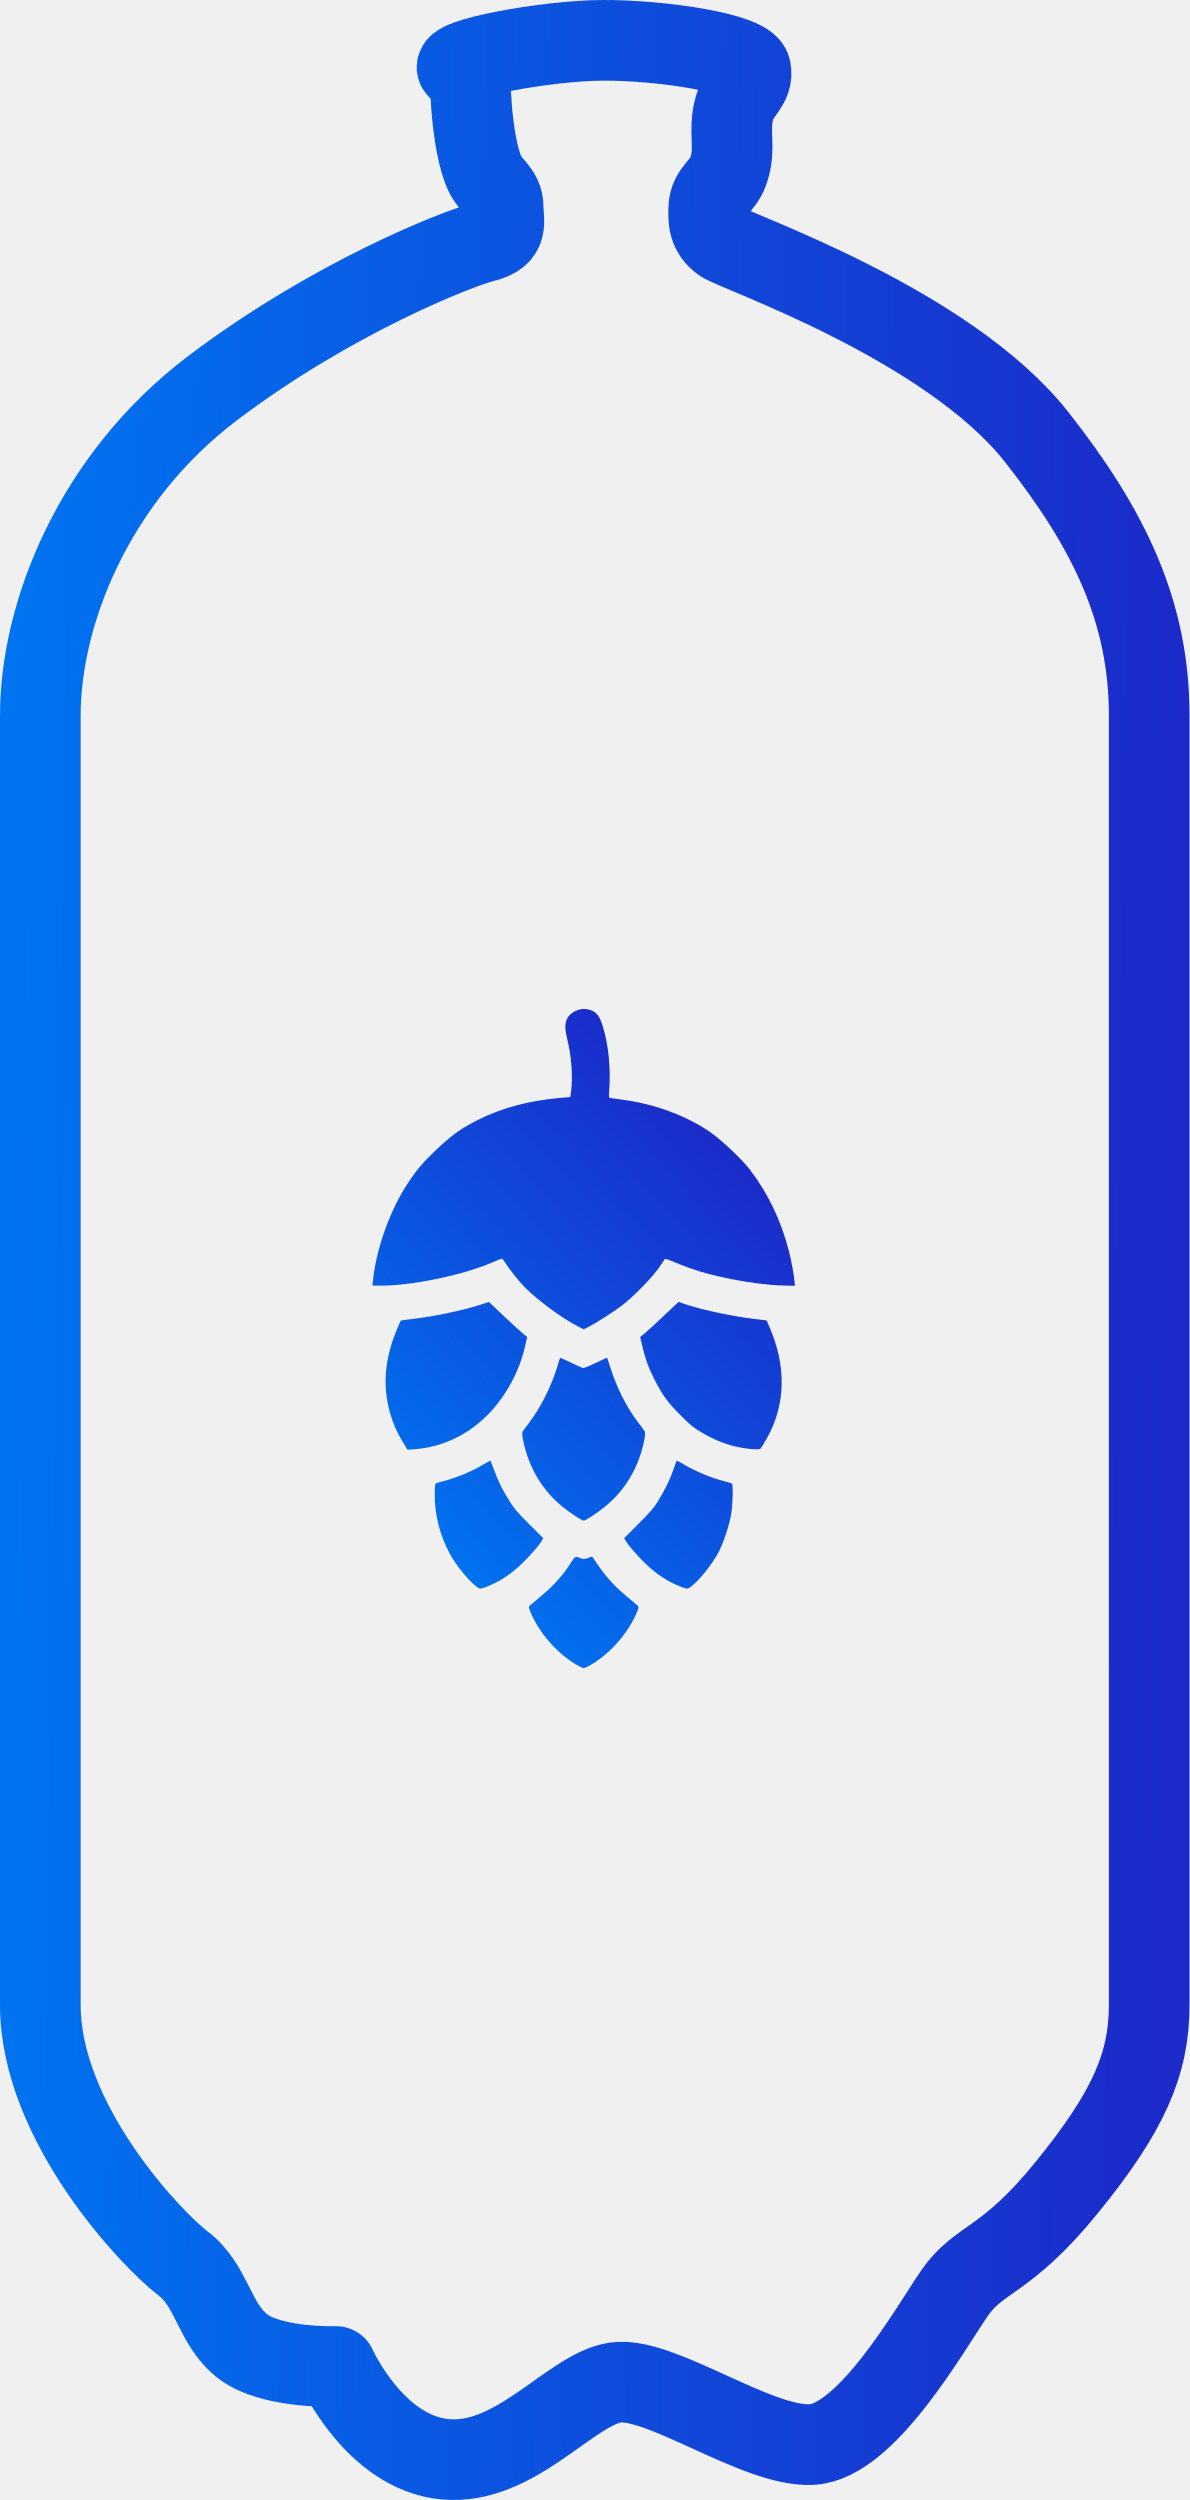
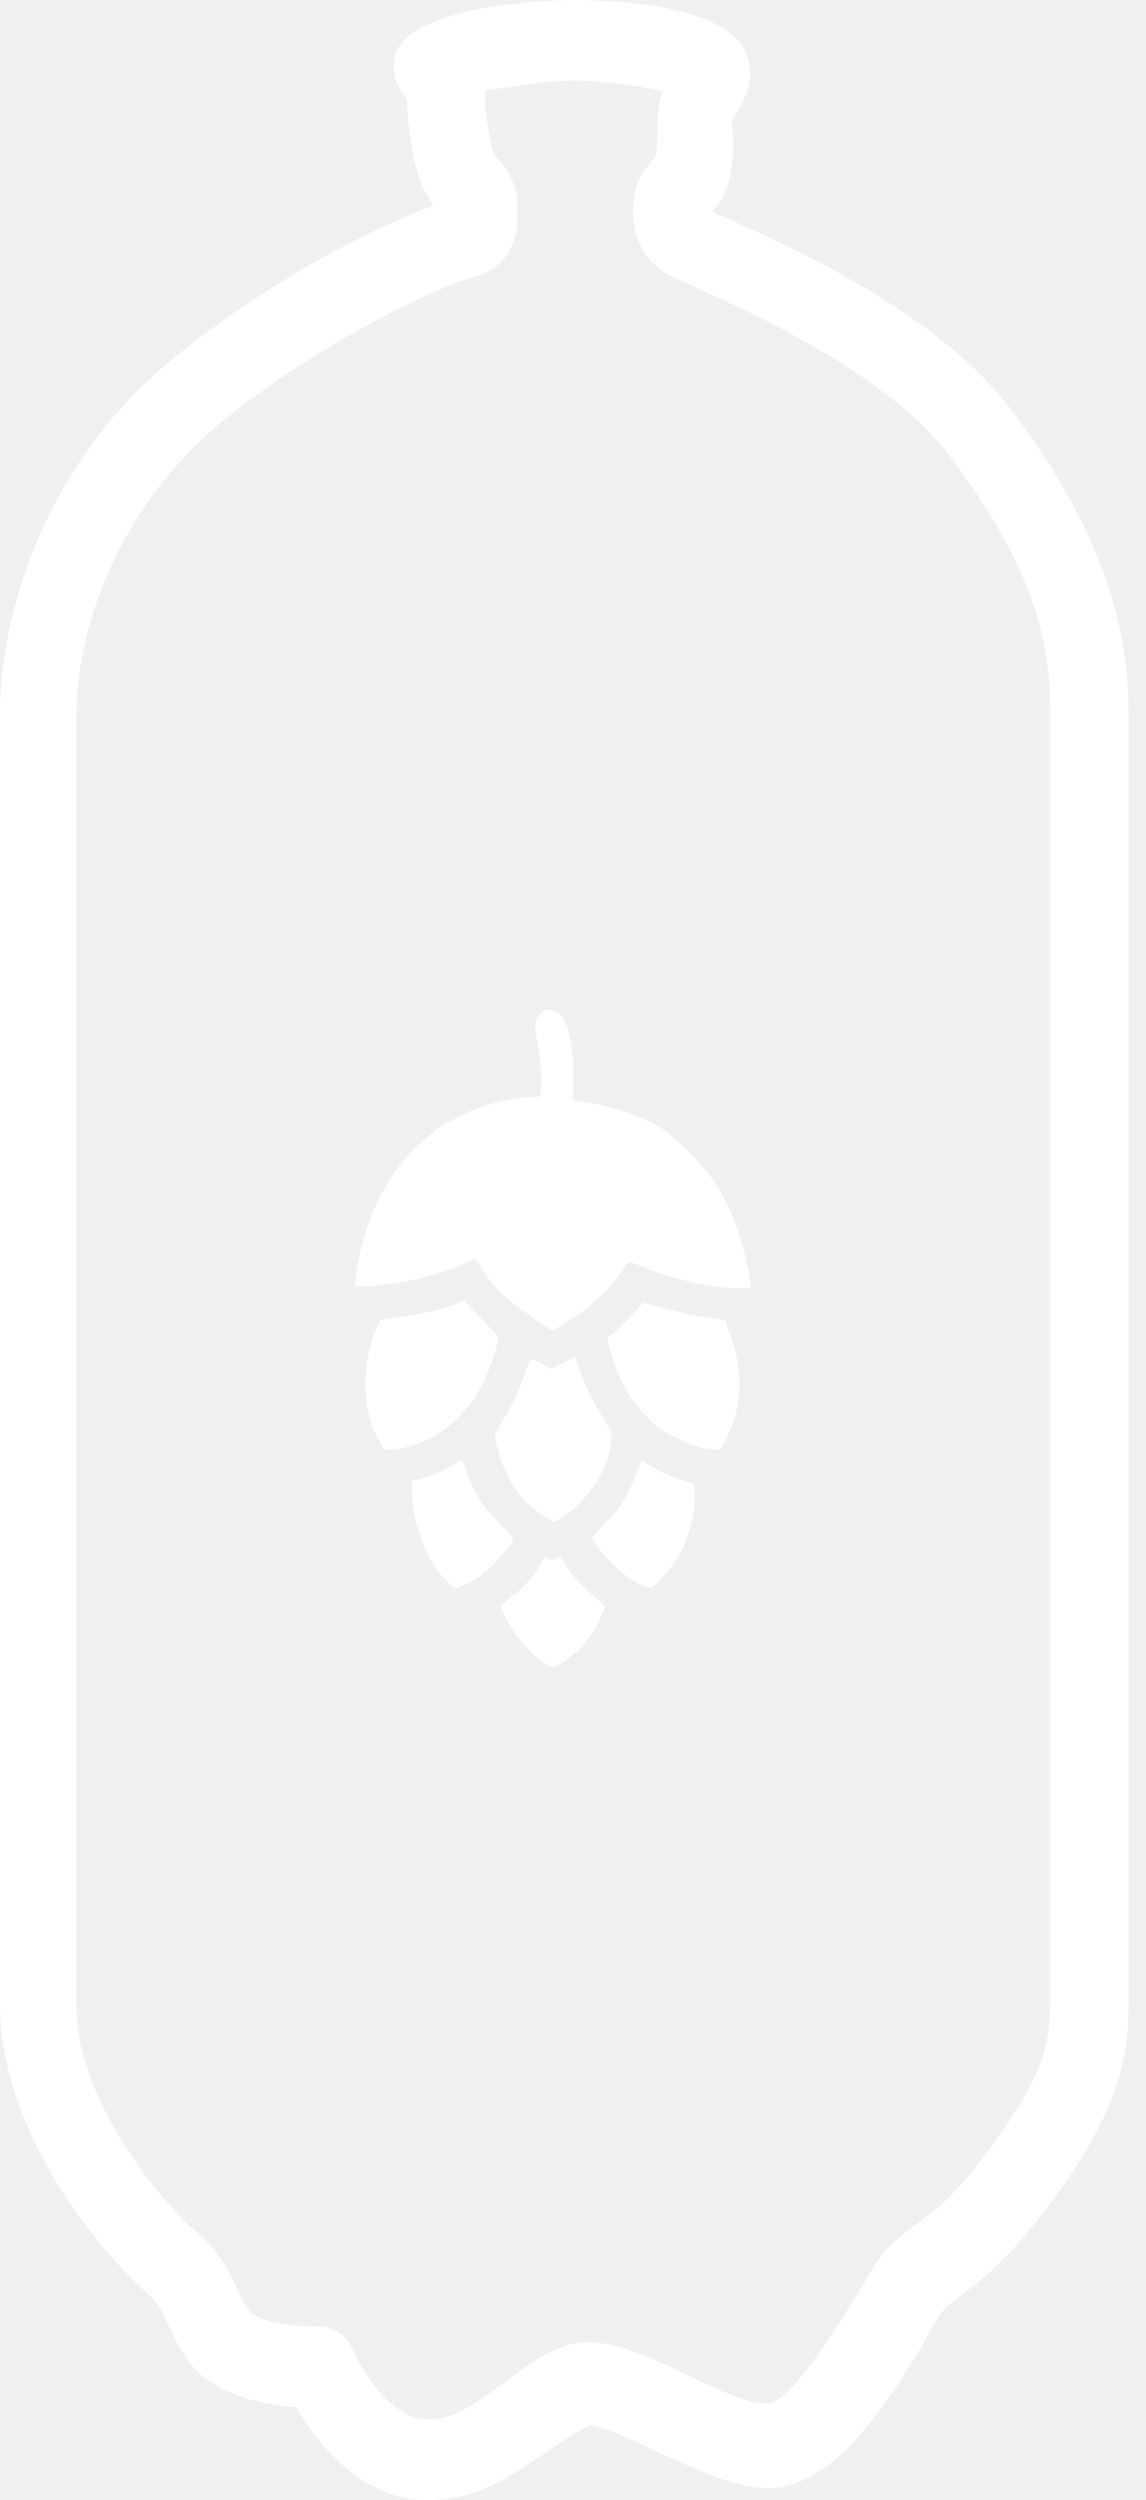
- <svg xmlns="http://www.w3.org/2000/svg" width="59" height="124" viewBox="0 0 59 124" fill="none">
-   <path d="M29.898 2C32.817 1.988 37.073 2.635 37.232 3.429C37.391 4.222 36.658 4.558 36.435 5.333C36.09 6.531 36.541 7.335 36.116 8.507C35.851 9.238 35.206 9.478 35.159 10.253C35.116 10.977 35.159 11.522 35.797 11.999C36.435 12.475 46.989 16.047 51.42 21.68C55.02 26.255 57 30.349 57 35.487V99.445C57 102.39 55.958 104.75 52.912 108.5C49.867 112.25 48.57 111.954 47.338 113.75C46.106 115.546 42.986 121.091 40.277 121.25C37.568 121.409 32.767 117.855 30.536 118.172C28.305 118.49 25.595 122.299 22.087 121.981C18.579 121.664 16.667 117.379 16.667 117.379C16.667 117.379 13.468 117.486 12.034 116.375C10.6 115.264 10.547 113.375 9.061 112.25C7.574 111.125 1.999 105.317 2 99.445C2.001 93.573 2 55.25 2 35.487C2 30.5 4.601 23.75 10.547 19.25C16.493 14.75 22.725 12.316 24 11.999C25.275 11.681 24.956 11.029 24.956 10.253C24.956 9.476 24.293 9.227 24 8.507C23.453 7.166 23.362 4.857 23.362 4.857C23.362 4.857 23.362 3.905 22.725 3.429C22.087 2.952 27.041 2.012 29.898 2Z" stroke="url(#paint0_linear_1630_4499)" stroke-width="4" stroke-linejoin="round" />
-   <path fill-rule="evenodd" clip-rule="evenodd" d="M28.131 50.516C28.013 50.744 28.012 51.035 28.127 51.499C28.351 52.406 28.424 53.448 28.317 54.193L28.286 54.413L27.775 54.457C26.249 54.59 24.897 54.95 23.729 55.536C22.875 55.964 22.405 56.299 21.646 57.021C20.96 57.673 20.672 58.012 20.214 58.709C19.339 60.041 18.668 61.917 18.5 63.501L18.472 63.763L18.799 63.767C20.367 63.787 22.933 63.258 24.448 62.603C24.666 62.508 24.863 62.43 24.887 62.428C24.912 62.426 24.977 62.5 25.033 62.592C25.229 62.913 25.745 63.565 26.028 63.849C26.675 64.499 27.884 65.391 28.639 65.775L28.951 65.934L29.197 65.81C29.562 65.626 30.424 65.075 30.837 64.762C31.404 64.332 32.389 63.325 32.697 62.858C32.837 62.647 32.964 62.461 32.98 62.445C32.995 62.429 33.178 62.487 33.386 62.575C34.377 62.99 35.09 63.205 36.28 63.445C37.193 63.63 38.151 63.746 38.897 63.763L39.426 63.775L39.409 63.567C39.381 63.23 39.252 62.53 39.134 62.07C38.736 60.522 38.094 59.185 37.173 57.987C36.773 57.467 35.703 56.467 35.153 56.102C33.971 55.316 32.488 54.769 30.965 54.558C30.655 54.515 30.354 54.473 30.296 54.464C30.203 54.45 30.193 54.421 30.21 54.209C30.306 52.98 30.183 51.766 29.866 50.802C29.698 50.293 29.475 50.089 29.041 50.046C28.697 50.012 28.281 50.227 28.131 50.516ZM19.705 65.896C19.08 67.376 18.964 68.703 19.341 70.065C19.484 70.582 19.678 71.027 19.972 71.512L20.211 71.906L20.492 71.888C22.532 71.757 24.304 70.55 25.363 68.572C25.682 67.976 25.898 67.404 26.045 66.769L26.151 66.314L25.945 66.15C25.832 66.059 25.405 65.669 24.996 65.282L24.252 64.579L23.763 64.734C22.847 65.024 21.507 65.301 20.404 65.428C20.118 65.462 19.88 65.495 19.875 65.504C19.869 65.512 19.793 65.689 19.705 65.896ZM27.625 67.834C27.359 68.726 26.818 69.807 26.279 70.521C26.152 70.69 26.007 70.883 25.957 70.95C25.881 71.054 25.882 71.141 25.965 71.522C26.251 72.834 26.906 73.922 27.895 74.73C28.264 75.032 28.861 75.423 28.952 75.423C29.048 75.423 29.656 75.021 30.042 74.701C30.99 73.918 31.631 72.861 31.918 71.605C31.994 71.273 32.015 71.065 31.978 70.998C31.947 70.942 31.796 70.734 31.642 70.537C31.096 69.835 30.565 68.782 30.27 67.817C30.189 67.551 30.115 67.336 30.106 67.338C30.097 67.339 29.844 67.459 29.545 67.603C29.246 67.748 28.965 67.861 28.922 67.854C28.878 67.848 28.606 67.727 28.317 67.586C28.028 67.444 27.786 67.338 27.778 67.349C27.77 67.359 27.702 67.578 27.625 67.834ZM21.562 74.103C21.557 75.144 21.813 76.146 22.327 77.096C22.628 77.653 23.282 78.447 23.669 78.723C23.798 78.816 23.84 78.816 24.09 78.72C24.87 78.424 25.499 77.983 26.187 77.251C26.465 76.956 26.749 76.62 26.819 76.504L26.945 76.295L26.251 75.601C25.649 74.999 25.522 74.851 25.288 74.483C24.934 73.925 24.71 73.474 24.505 72.907C24.413 72.651 24.33 72.443 24.321 72.444C24.312 72.444 24.152 72.535 23.965 72.645C23.358 73.004 22.608 73.312 21.936 73.479C21.769 73.521 21.617 73.57 21.599 73.589C21.58 73.607 21.564 73.839 21.562 74.103ZM31.859 66.768C32.015 67.43 32.151 67.807 32.446 68.391C32.86 69.208 33.104 69.545 33.76 70.2C34.273 70.713 34.378 70.799 34.781 71.037C35.453 71.434 36.028 71.662 36.676 71.789C37.18 71.888 37.657 71.916 37.722 71.852C37.754 71.82 37.898 71.583 38.044 71.325C38.965 69.688 39.013 67.779 38.181 65.859L38.023 65.493L37.382 65.415C36.277 65.281 34.802 64.965 33.982 64.686L33.655 64.575L32.908 65.28C32.498 65.668 32.07 66.06 31.957 66.15L31.752 66.315L31.859 66.768ZM28.284 77.566C27.943 78.104 27.452 78.653 26.897 79.116C26.608 79.356 26.333 79.589 26.285 79.633C26.206 79.705 26.215 79.753 26.376 80.105C26.847 81.136 27.761 82.125 28.725 82.645C28.946 82.764 28.96 82.764 29.18 82.645C30.148 82.123 31.056 81.141 31.529 80.106C31.689 79.754 31.699 79.705 31.62 79.633C31.572 79.589 31.31 79.368 31.038 79.141C30.405 78.615 29.974 78.12 29.451 77.319C29.37 77.194 29.356 77.192 29.168 77.273C29.009 77.341 28.928 77.341 28.76 77.274C28.529 77.182 28.526 77.183 28.284 77.566ZM33.395 72.911C33.222 73.411 32.972 73.917 32.622 74.478C32.412 74.814 32.273 74.974 31.668 75.583L30.959 76.295L31.086 76.505C31.155 76.62 31.439 76.956 31.717 77.252C32.406 77.984 33.035 78.424 33.814 78.721C34.065 78.817 34.106 78.817 34.236 78.724C34.627 78.444 35.233 77.709 35.592 77.078C35.855 76.617 36.185 75.641 36.272 75.064C36.347 74.568 36.369 73.654 36.307 73.592C36.287 73.572 36.134 73.522 35.968 73.481C35.29 73.312 34.458 72.966 33.883 72.615C33.717 72.513 33.573 72.441 33.563 72.454C33.553 72.466 33.477 72.672 33.395 72.911Z" fill="url(#paint1_linear_1630_4499)" />
-   <defs>
-     <linearGradient id="paint0_linear_1630_4499" x1="57.839" y1="85.623" x2="0.558" y2="84.799" gradientUnits="userSpaceOnUse">
-       <stop stop-color="#1B2AC9" />
-       <stop offset="1" stop-color="#0073F0" />
-     </linearGradient>
-     <linearGradient id="paint1_linear_1630_4499" x1="41.201" y1="61.372" x2="22.742" y2="78.708" gradientUnits="userSpaceOnUse">
-       <stop stop-color="#1B2AC9" />
-       <stop offset="1" stop-color="#0073F0" />
-     </linearGradient>
-   </defs>
+ <svg xmlns="http://www.w3.org/2000/svg" width="55" height="120" viewBox="0 0 55 120" fill="none">
+   <path d="M48.675 19.839C45.1 15 37.858 11.806 34.833 10.452C34.558 10.355 34.375 10.258 34.192 10.161C34.467 9.871 34.742 9.484 34.925 8.903C35.2 7.935 35.2 7.161 35.2 6.581C35.108 6.097 35.108 5.903 35.2 5.71C35.2 5.613 35.292 5.613 35.292 5.516C35.567 5.032 36.208 4.161 35.933 2.903C35.383 0.29 29.792 0 27.408 0C27.133 0 19.8 0.097 18.975 2.613C18.792 3.387 18.975 4.161 19.525 4.742C19.525 4.935 19.617 7.355 20.258 8.903C20.442 9.29 20.625 9.581 20.808 9.871C18.608 10.645 13.475 13.065 8.525 17.032C2.2 22.064 0 29.419 0 34.258V96.194C0 102.968 5.775 109.065 7.242 110.226C7.517 110.516 7.792 110.903 8.067 111.581C8.433 112.355 8.892 113.419 9.9 114.194C11.183 115.161 13.017 115.452 14.208 115.548C15.125 117.097 17.05 119.71 20.075 120C20.258 120 20.442 120 20.625 120C23.008 120 24.842 118.645 26.4 117.581C27.133 117.097 27.958 116.516 28.325 116.419C28.875 116.419 30.525 117.194 31.533 117.677C33.458 118.548 35.383 119.516 37.125 119.419C39.967 119.226 42.35 115.839 44.458 112.258C44.642 111.871 44.825 111.484 45.008 111.29C45.283 110.806 45.558 110.613 46.2 110.129C47.117 109.452 48.308 108.484 50.05 106.258C53.075 102.29 54.175 99.581 54.175 96.29V34.355C54.175 29.419 52.525 25.064 48.675 19.839ZM50.417 96.097C50.417 98.226 49.958 99.968 47.117 103.645C45.742 105.484 44.825 106.161 44 106.742C43.267 107.323 42.533 107.806 41.892 108.871C41.708 109.161 41.525 109.548 41.25 109.935C38.592 114.387 37.4 115.355 36.85 115.355C36.025 115.452 34.375 114.677 33 114C31.167 113.129 29.333 112.258 27.775 112.452C26.492 112.645 25.483 113.419 24.292 114.29C23.008 115.258 21.725 116.226 20.442 116.129C18.7 116.032 17.325 113.71 16.958 112.839C16.683 112.161 16.042 111.677 15.308 111.677C14.117 111.677 12.65 111.484 12.192 111.097C11.917 110.903 11.642 110.516 11.367 109.839C11 108.968 10.45 108 9.442 107.129C8.158 106.161 3.667 101.032 3.667 96.29V34.355C3.667 30.387 5.5 24.387 10.908 20.032C16.042 15.968 21.45 13.645 22.55 13.355C24.2 12.968 24.933 11.806 24.842 10.065C24.842 10.065 24.842 9.968 24.842 9.871C24.842 8.71 24.2 8.032 23.925 7.645C23.833 7.548 23.742 7.548 23.742 7.452C23.467 6.774 23.283 5.323 23.283 4.645C23.283 4.645 23.283 4.548 23.283 4.355C24.475 4.161 26.217 3.871 27.5 3.871C29.058 3.871 30.708 4.161 31.808 4.355C31.808 4.452 31.717 4.548 31.717 4.645C31.533 5.419 31.533 6.194 31.533 6.677C31.533 7.161 31.533 7.355 31.442 7.548C31.35 7.645 31.35 7.645 31.258 7.742C30.983 8.129 30.433 8.71 30.433 9.581C30.342 10.258 30.25 11.806 31.717 12.968C31.992 13.161 32.267 13.258 33.275 13.742C35.842 14.903 42.625 17.903 45.65 21.968C49.042 26.516 50.417 30 50.417 34.161V96.097Z" fill="white" />
+   <path d="M23.833 69.29C24.108 70.548 24.658 71.613 25.575 72.387C25.942 72.677 26.492 73.064 26.583 73.064C26.675 73.064 27.225 72.677 27.592 72.387C28.417 71.613 29.058 70.645 29.333 69.387C29.333 69 29.333 68.806 29.333 68.71C29.333 68.613 29.15 68.419 29.058 68.226C28.6 67.548 28.05 66.484 27.775 65.613C27.683 65.323 27.592 65.129 27.592 65.129C27.592 65.129 27.317 65.226 27.042 65.419C26.767 65.516 26.492 65.71 26.492 65.71C26.492 65.71 26.217 65.613 25.942 65.419C25.667 65.323 25.483 65.226 25.483 65.226C25.483 65.226 25.392 65.419 25.3 65.613C25.025 66.484 24.567 67.548 24.108 68.226C24.017 68.419 23.833 68.613 23.833 68.71C23.742 68.806 23.742 68.903 23.833 69.29Z" fill="white" />
+   <path d="M24.659 73.839L24.017 73.161C23.467 72.581 23.375 72.484 23.1 72.097C22.733 71.516 22.55 71.129 22.367 70.548C22.275 70.258 22.183 70.065 22.183 70.065C22.183 70.065 22 70.161 21.817 70.258C21.267 70.645 20.534 70.936 19.983 71.032C19.8 71.032 19.709 71.129 19.709 71.129C19.8 71.226 19.8 71.419 19.8 71.71C19.8 72.677 20.075 73.645 20.534 74.613C20.808 75.194 21.45 75.968 21.725 76.161C21.817 76.258 21.909 76.258 22.092 76.161C22.825 75.871 23.375 75.484 24.017 74.71C24.292 74.419 24.567 74.129 24.567 74.032L24.659 73.839Z" fill="white" />
+   <path d="M23.192 66.387C23.467 65.806 23.65 65.226 23.833 64.645L23.925 64.161L23.742 63.968C23.65 63.871 23.283 63.484 22.917 63.097L22.275 62.419L21.817 62.613C20.992 62.903 19.708 63.194 18.7 63.29C18.425 63.29 18.242 63.387 18.242 63.387C18.242 63.387 18.15 63.581 18.058 63.774C17.508 65.226 17.417 66.484 17.692 67.839C17.783 68.323 17.967 68.806 18.242 69.194L18.425 69.581H18.7C20.533 69.484 22.183 68.323 23.192 66.387Z" fill="white" />
+   <path d="M28.417 76.548C27.867 76.064 27.409 75.581 26.95 74.806C26.859 74.71 26.859 74.71 26.675 74.806C26.492 74.903 26.492 74.903 26.309 74.806C26.125 74.71 26.125 74.71 25.942 75.097C25.667 75.581 25.209 76.161 24.659 76.548C24.384 76.742 24.109 77.032 24.109 77.032C24.017 77.129 24.017 77.129 24.2 77.516C24.659 78.484 25.484 79.452 26.309 79.936C26.492 80.032 26.492 80.032 26.767 79.936C27.684 79.452 28.509 78.484 28.875 77.516C29.059 77.129 29.059 77.129 28.967 77.032C28.967 77.032 28.692 76.742 28.417 76.548Z" fill="white" />
+   <path d="M33 71.129C32.358 70.936 31.625 70.645 31.075 70.258C30.892 70.161 30.8 70.065 30.8 70.065C30.8 70.065 30.708 70.355 30.616 70.548C30.433 71.032 30.25 71.516 29.883 72.097C29.7 72.387 29.608 72.581 28.966 73.161L28.416 73.839L28.508 74.032C28.6 74.129 28.875 74.516 29.058 74.71C29.7 75.387 30.25 75.871 30.983 76.161C31.258 76.258 31.258 76.258 31.35 76.161C31.716 75.871 32.267 75.194 32.633 74.613C32.908 74.129 33.183 73.258 33.275 72.677C33.367 72.194 33.367 71.323 33.275 71.226C33.275 71.226 33.092 71.129 33 71.129Z" fill="white" />
+   <path d="M33.916 56.226C33.55 55.742 32.541 54.774 32.083 54.387C30.983 53.613 29.608 53.129 28.233 52.935C27.958 52.935 27.683 52.839 27.591 52.839C27.5 52.839 27.5 52.839 27.5 52.548C27.591 51.387 27.5 50.226 27.225 49.258C27.041 48.774 26.858 48.581 26.491 48.484C26.308 48.387 25.942 48.581 25.758 48.871C25.666 49.065 25.666 49.355 25.758 49.839C25.942 50.71 26.033 51.678 25.942 52.452V52.645H25.483C24.108 52.742 22.825 53.129 21.817 53.71C20.991 54.097 20.625 54.484 19.892 55.161C19.25 55.839 18.975 56.129 18.608 56.806C17.783 58.065 17.233 59.903 17.05 61.452V61.742H17.325C18.791 61.742 21.083 61.258 22.458 60.581C22.642 60.484 22.825 60.387 22.825 60.387C22.825 60.387 22.916 60.484 22.916 60.581C23.1 60.871 23.558 61.548 23.833 61.839C24.383 62.419 25.575 63.29 26.216 63.678L26.491 63.871L26.675 63.774C27.041 63.581 27.775 63.097 28.142 62.806C28.692 62.419 29.608 61.452 29.883 60.968C29.975 60.774 30.158 60.581 30.158 60.581C30.158 60.581 30.341 60.581 30.525 60.678C31.442 61.065 32.083 61.258 33.183 61.548C34.008 61.742 34.925 61.839 35.566 61.839H36.025V61.645C36.025 61.355 35.842 60.678 35.75 60.194C35.383 58.742 34.833 57.387 33.916 56.226Z" fill="white" />
+   <path d="M34.833 63.387L34.283 63.29C33.275 63.194 31.9 62.806 31.167 62.613L30.892 62.516L30.25 63.194C29.883 63.581 29.517 63.968 29.333 64.064L29.15 64.258L29.242 64.645C29.425 65.323 29.517 65.613 29.792 66.194C30.158 66.968 30.433 67.355 30.983 67.936C31.442 68.419 31.533 68.516 31.9 68.71C32.542 69.097 33 69.29 33.642 69.484C34.1 69.581 34.558 69.581 34.558 69.581C34.558 69.581 34.742 69.29 34.833 69.097C35.658 67.548 35.75 65.71 34.925 63.774L34.833 63.387Z" fill="white" />
</svg>
